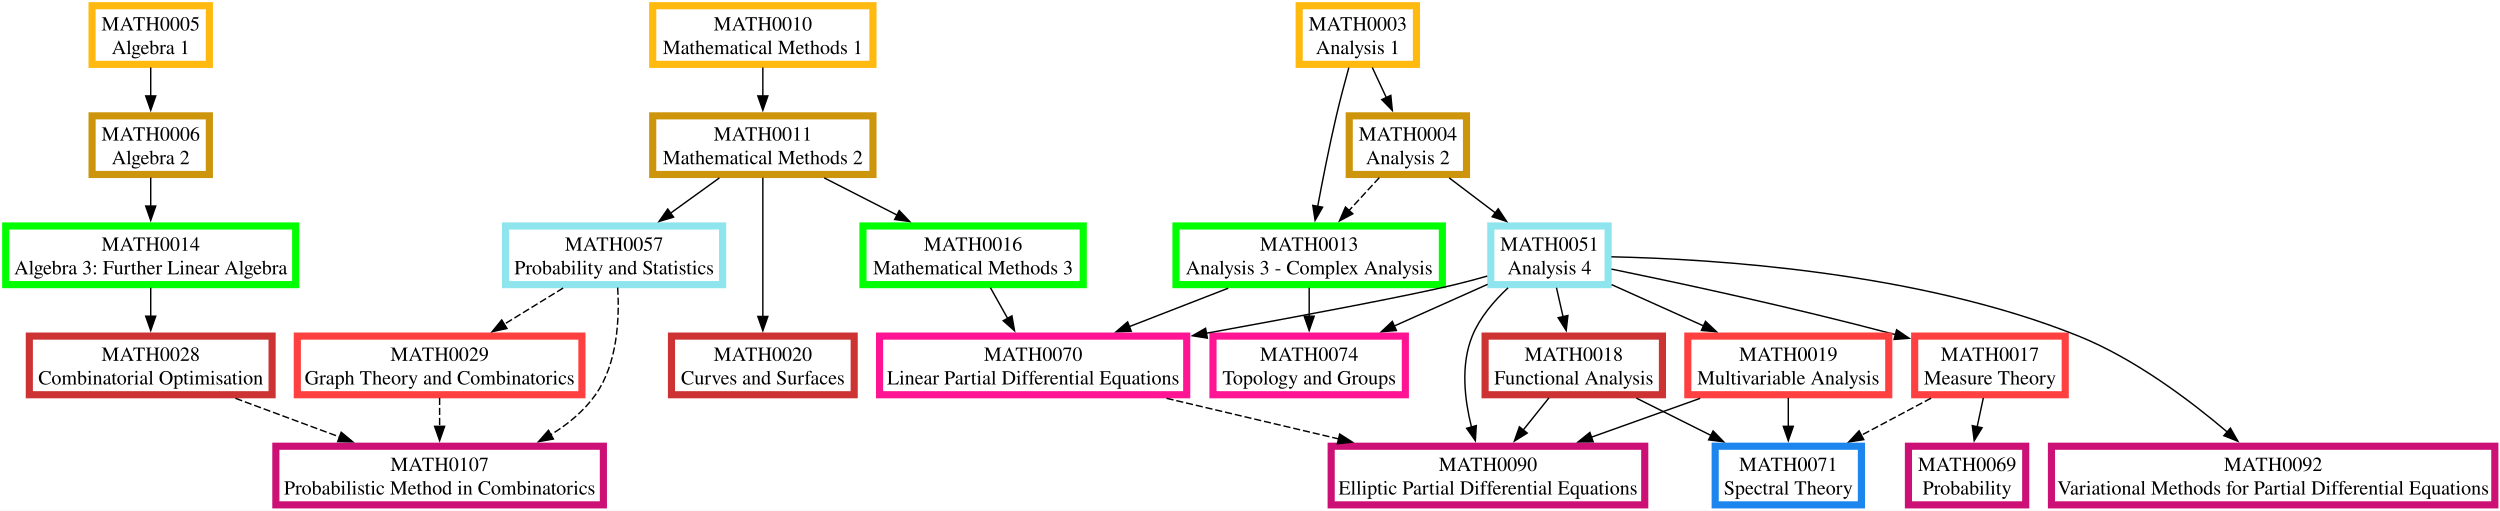
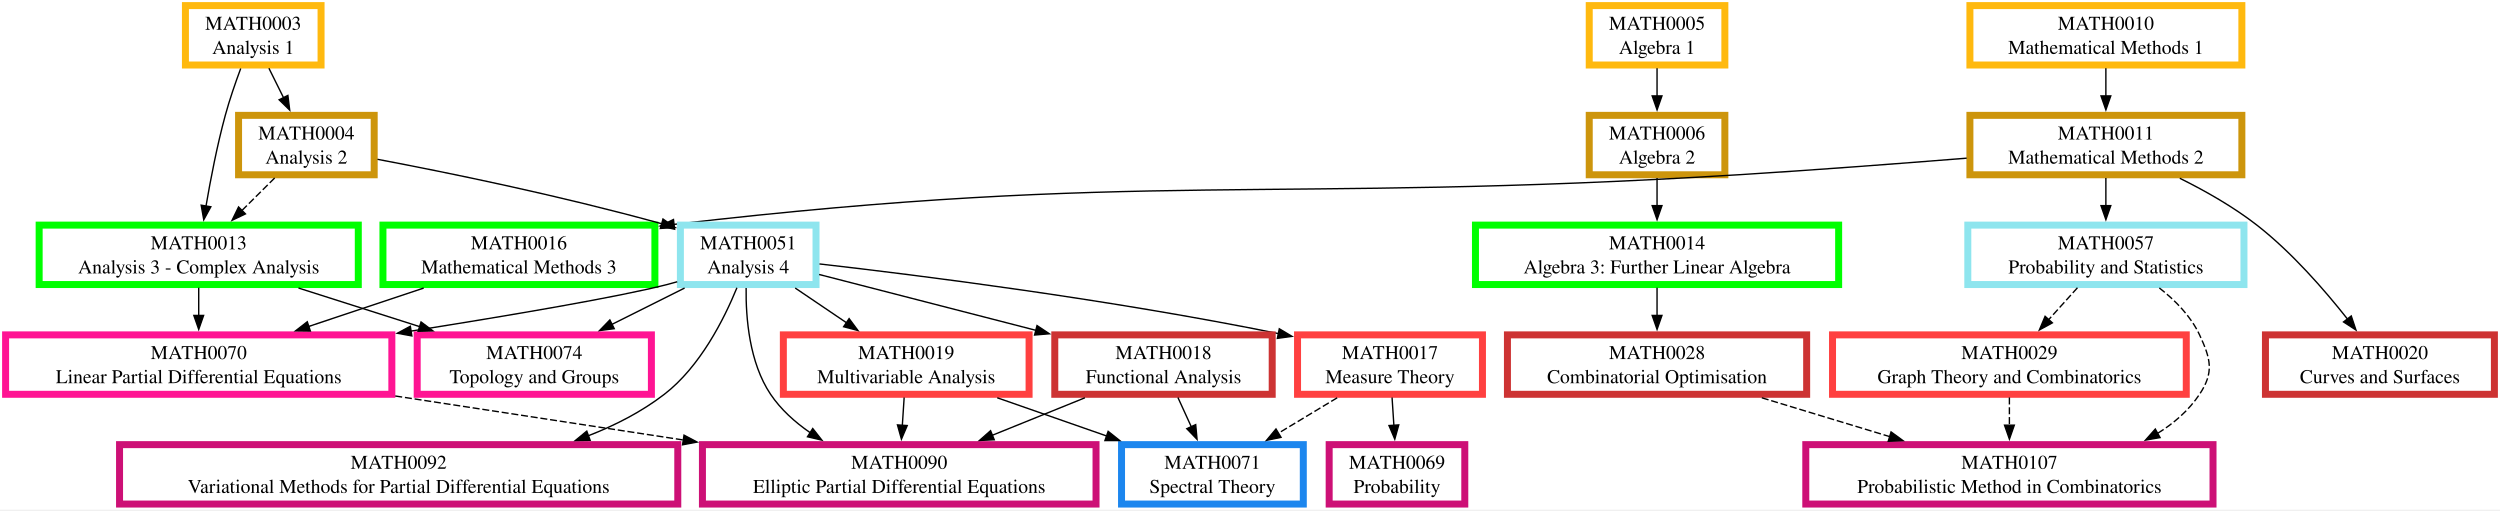
- <svg xmlns="http://www.w3.org/2000/svg" xmlns:xlink="http://www.w3.org/1999/xlink" width="1748pt" height="357pt" viewBox="0.00 0.00 1748.00 357.00">
-   <g id="graph0" class="graph" transform="scale(1 1) rotate(0) translate(4 353)">
-     <polygon fill="white" stroke="none" points="-4,4 -4,-353 1744.38,-353 1744.38,4 -4,4" />
+ <svg xmlns="http://www.w3.org/2000/svg" xmlns:xlink="http://www.w3.org/1999/xlink" width="1788pt" height="365pt" viewBox="0.00 0.00 1788.00 365.00">
+   <g id="graph0" class="graph" transform="scale(1 1) rotate(0) translate(4 360.5)">
+     <polygon fill="white" stroke="none" points="-4,4 -4,-360.5 1784,-360.5 1784,4 -4,4" />
    <g id="node1" class="node">
      <g id="a_node1">
+         <a xlink:href="https://www.ucl.ac.uk/mathematical-physical-sciences/sites/mathematical_physical_sciences/files/2025-09/math0005 syllabus.pdf" xlink:title="Year 1, term 1">
+           <polygon fill="white" stroke="#ffb90f" stroke-width="5" points="1229.62,-356.5 1132.62,-356.5 1132.62,-314 1229.62,-314 1229.62,-356.5" />
+           <text xml:space="preserve" text-anchor="middle" x="1181.12" y="-339.2" font-family="Times,serif" font-size="14.00">MATH0005</text>
+           <text xml:space="preserve" text-anchor="middle" x="1181.12" y="-321.95" font-family="Times,serif" font-size="14.00">Algebra 1</text>
+         </a>
+       </g>
+     </g>
+     <g id="node4" class="node">
+       <g id="a_node4">
+         <a xlink:href="https://www.ucl.ac.uk/mathematical-physical-sciences/sites/mathematical_physical_sciences/files/math0006.pdf" xlink:title="Year 1, term 2">
+           <polygon fill="white" stroke="#cd950c" stroke-width="5" points="1229.62,-278 1132.62,-278 1132.62,-235.5 1229.62,-235.5 1229.62,-278" />
+           <text xml:space="preserve" text-anchor="middle" x="1181.12" y="-260.7" font-family="Times,serif" font-size="14.00">MATH0006</text>
+           <text xml:space="preserve" text-anchor="middle" x="1181.12" y="-243.45" font-family="Times,serif" font-size="14.00">Algebra 2</text>
+         </a>
+       </g>
+     </g>
+     <g id="edge1" class="edge">
+       <g id="a_edge1">
+         <a xlink:title="required prerequisite">
+           <path fill="none" stroke="black" d="M1181.12,-311.71C1181.12,-305.39 1181.12,-298.37 1181.12,-291.54" />
+           <polygon fill="black" stroke="black" points="1184.63,-291.91 1181.13,-281.91 1177.63,-291.91 1184.63,-291.91" />
+         </a>
+       </g>
+     </g>
+     <g id="node2" class="node">
+       <g id="a_node2">
        <a xlink:href="https://www.ucl.ac.uk/mathematical-physical-sciences/sites/mathematical_physical_sciences/files/math0010.pdf" xlink:title="Year 1, term 1">
-           <polygon fill="white" stroke="#ffb90f" stroke-width="5" points="606.38,-349 452.38,-349 452.38,-308 606.38,-308 606.38,-349" />
-           <text xml:space="preserve" text-anchor="middle" x="529.38" y="-331.7" font-family="Times,serif" font-size="14.00">MATH0010</text>
-           <text xml:space="preserve" text-anchor="middle" x="529.38" y="-315.2" font-family="Times,serif" font-size="14.00">Mathematical Methods 1</text>
+           <polygon fill="white" stroke="#ffb90f" stroke-width="5" points="1599.38,-356.5 1404.88,-356.5 1404.88,-314 1599.38,-314 1599.38,-356.5" />
+           <text xml:space="preserve" text-anchor="middle" x="1502.12" y="-339.2" font-family="Times,serif" font-size="14.00">MATH0010</text>
+           <text xml:space="preserve" text-anchor="middle" x="1502.12" y="-321.95" font-family="Times,serif" font-size="14.00">Mathematical Methods 1</text>
        </a>
      </g>
    </g>
    <g id="node5" class="node">
      <g id="a_node5">
-         <a xlink:href="https://www.ucl.ac.uk/mathematical-physical-sciences/sites/mathematical_physical_sciences/files/math0011_3.pdf" xlink:title="Year 1, term 2">
-           <polygon fill="white" stroke="#cd950c" stroke-width="5" points="606.38,-272 452.38,-272 452.38,-231 606.38,-231 606.38,-272" />
-           <text xml:space="preserve" text-anchor="middle" x="529.38" y="-254.7" font-family="Times,serif" font-size="14.00">MATH0011</text>
-           <text xml:space="preserve" text-anchor="middle" x="529.38" y="-238.2" font-family="Times,serif" font-size="14.00">Mathematical Methods 2</text>
+         <a xlink:href="https://www.ucl.ac.uk/mathematical-physical-sciences/sites/mathematical_physical_sciences/files/math0011.pdf" xlink:title="Year 1, term 2">
+           <polygon fill="white" stroke="#cd950c" stroke-width="5" points="1599.38,-278 1404.88,-278 1404.88,-235.5 1599.38,-235.5 1599.38,-278" />
+           <text xml:space="preserve" text-anchor="middle" x="1502.12" y="-260.7" font-family="Times,serif" font-size="14.00">MATH0011</text>
+           <text xml:space="preserve" text-anchor="middle" x="1502.12" y="-243.45" font-family="Times,serif" font-size="14.00">Mathematical Methods 2</text>
        </a>
      </g>
    </g>
    <g id="edge2" class="edge">
      <g id="a_edge2">
        <a xlink:title="required prerequisite">
-           <path fill="none" stroke="black" d="M529.38,-305.81C529.38,-299.56 529.38,-292.61 529.38,-285.83" />
-           <polygon fill="black" stroke="black" points="532.88,-285.92 529.38,-275.92 525.88,-285.92 532.88,-285.92" />
-         </a>
-       </g>
-     </g>
-     <g id="node2" class="node">
-       <g id="a_node2">
+           <path fill="none" stroke="black" d="M1502.12,-311.71C1502.12,-305.39 1502.12,-298.37 1502.12,-291.54" />
+           <polygon fill="black" stroke="black" points="1505.63,-291.91 1502.13,-281.91 1498.63,-291.91 1505.63,-291.91" />
+         </a>
+       </g>
+     </g>
+     <g id="node3" class="node">
+       <g id="a_node3">
        <a xlink:href="https://www.ucl.ac.uk/mathematical-physical-sciences/sites/mathematical_physical_sciences/files/2025-09/math0003.pdf" xlink:title="Year 1, term 1">
-           <polygon fill="white" stroke="#ffb90f" stroke-width="5" points="986.38,-349 904.38,-349 904.38,-308 986.38,-308 986.38,-349" />
-           <text xml:space="preserve" text-anchor="middle" x="945.38" y="-331.7" font-family="Times,serif" font-size="14.00">MATH0003</text>
-           <text xml:space="preserve" text-anchor="middle" x="945.38" y="-315.2" font-family="Times,serif" font-size="14.00">Analysis 1</text>
+           <polygon fill="white" stroke="#ffb90f" stroke-width="5" points="225.62,-356.5 128.62,-356.5 128.62,-314 225.62,-314 225.62,-356.5" />
+           <text xml:space="preserve" text-anchor="middle" x="177.12" y="-339.2" font-family="Times,serif" font-size="14.00">MATH0003</text>
+           <text xml:space="preserve" text-anchor="middle" x="177.12" y="-321.95" font-family="Times,serif" font-size="14.00">Analysis 1</text>
        </a>
      </g>
    </g>
    <g id="node6" class="node">
      <g id="a_node6">
        <a xlink:href="https://www.ucl.ac.uk/mathematical-physical-sciences/sites/mathematical_physical_sciences/files/math0004.pdf" xlink:title="Year 1, term 2">
-           <polygon fill="white" stroke="#cd950c" stroke-width="5" points="1021.38,-272 939.38,-272 939.38,-231 1021.38,-231 1021.38,-272" />
-           <text xml:space="preserve" text-anchor="middle" x="980.38" y="-254.7" font-family="Times,serif" font-size="14.00">MATH0004</text>
-           <text xml:space="preserve" text-anchor="middle" x="980.38" y="-238.2" font-family="Times,serif" font-size="14.00">Analysis 2</text>
+           <polygon fill="white" stroke="#cd950c" stroke-width="5" points="263.62,-278 166.62,-278 166.62,-235.5 263.62,-235.5 263.62,-278" />
+           <text xml:space="preserve" text-anchor="middle" x="215.12" y="-260.7" font-family="Times,serif" font-size="14.00">MATH0004</text>
+           <text xml:space="preserve" text-anchor="middle" x="215.12" y="-243.45" font-family="Times,serif" font-size="14.00">Analysis 2</text>
        </a>
      </g>
    </g>
    <g id="edge3" class="edge">
      <g id="a_edge3">
        <a xlink:title="required prerequisite">
-           <path fill="none" stroke="black" d="M955.5,-305.81C958.56,-299.26 961.98,-291.92 965.29,-284.83" />
-           <polygon fill="black" stroke="black" points="968.46,-286.32 969.51,-275.78 962.11,-283.36 968.46,-286.32" />
+           <path fill="none" stroke="black" d="M188.32,-311.71C191.62,-305.08 195.29,-297.68 198.83,-290.54" />
+           <polygon fill="black" stroke="black" points="201.89,-292.26 203.2,-281.75 195.62,-289.15 201.89,-292.26" />
        </a>
      </g>
    </g>
    <g id="node9" class="node">
      <g id="a_node9">
        <a xlink:href="https://www.ucl.ac.uk/mathematical-physical-sciences/sites/mathematical_physical_sciences/files/2025-09/math0013_0.pdf" xlink:title="Year 2, term 1">
-           <polygon fill="white" stroke="#00ff00" stroke-width="5" points="1004.5,-195 818.25,-195 818.25,-154 1004.5,-154 1004.5,-195" />
-           <text xml:space="preserve" text-anchor="middle" x="911.38" y="-177.7" font-family="Times,serif" font-size="14.00">MATH0013</text>
-           <text xml:space="preserve" text-anchor="middle" x="911.38" y="-161.2" font-family="Times,serif" font-size="14.00">Analysis 3 - Complex Analysis</text>
+           <polygon fill="white" stroke="#00ff00" stroke-width="5" points="252.25,-199.5 24,-199.5 24,-157 252.25,-157 252.25,-199.5" />
+           <text xml:space="preserve" text-anchor="middle" x="138.12" y="-182.2" font-family="Times,serif" font-size="14.00">MATH0013</text>
+           <text xml:space="preserve" text-anchor="middle" x="138.12" y="-164.95" font-family="Times,serif" font-size="14.00">Analysis 3 - Complex Analysis</text>
        </a>
      </g>
    </g>
    <g id="edge6" class="edge">
      <g id="a_edge6">
        <a xlink:title="required prerequisite">
-           <path fill="none" stroke="black" d="M939.11,-305.71C936.27,-295.51 932.98,-283.18 930.38,-272 925.48,-251.03 920.8,-227.3 917.31,-208.62" />
-           <polygon fill="black" stroke="black" points="920.77,-208.13 915.52,-198.93 913.89,-209.4 920.77,-208.13" />
-         </a>
-       </g>
-     </g>
-     <g id="node3" class="node">
-       <g id="a_node3">
-         <a xlink:href="https://www.ucl.ac.uk/mathematical-physical-sciences/sites/mathematical_physical_sciences/files/2025-09/math0005 syllabus.pdf" xlink:title="Year 1, term 1">
-           <polygon fill="white" stroke="#ffb90f" stroke-width="5" points="142.38,-349 60.38,-349 60.38,-308 142.38,-308 142.38,-349" />
-           <text xml:space="preserve" text-anchor="middle" x="101.38" y="-331.7" font-family="Times,serif" font-size="14.00">MATH0005</text>
-           <text xml:space="preserve" text-anchor="middle" x="101.38" y="-315.2" font-family="Times,serif" font-size="14.00">Algebra 1</text>
-         </a>
-       </g>
-     </g>
-     <g id="node4" class="node">
-       <g id="a_node4">
-         <a xlink:href="https://www.ucl.ac.uk/mathematical-physical-sciences/sites/mathematical_physical_sciences/files/math0006.pdf" xlink:title="Year 1, term 2">
-           <polygon fill="white" stroke="#cd950c" stroke-width="5" points="142.38,-272 60.38,-272 60.38,-231 142.38,-231 142.38,-272" />
-           <text xml:space="preserve" text-anchor="middle" x="101.38" y="-254.7" font-family="Times,serif" font-size="14.00">MATH0006</text>
-           <text xml:space="preserve" text-anchor="middle" x="101.38" y="-238.2" font-family="Times,serif" font-size="14.00">Algebra 2</text>
-         </a>
-       </g>
-     </g>
-     <g id="edge1" class="edge">
-       <g id="a_edge1">
-         <a xlink:title="required prerequisite">
-           <path fill="none" stroke="black" d="M101.38,-305.81C101.38,-299.56 101.38,-292.61 101.38,-285.83" />
-           <polygon fill="black" stroke="black" points="104.88,-285.92 101.38,-275.92 97.88,-285.92 104.88,-285.92" />
+           <path fill="none" stroke="black" d="M168.15,-311.51C164.38,-301.37 160.17,-289.2 157.12,-278 151.31,-256.66 146.6,-232.25 143.32,-213.04" />
+           <polygon fill="black" stroke="black" points="146.8,-212.62 141.72,-203.32 139.89,-213.76 146.8,-212.62" />
        </a>
      </g>
    </g>
    <g id="node7" class="node">
      <g id="a_node7">
        <a xlink:href="https://www.ucl.ac.uk/mathematical-physical-sciences/sites/mathematical_physical_sciences/files/2025-09/math0014_0.pdf" xlink:title="Year 2, term 1">
-           <polygon fill="white" stroke="#00ff00" stroke-width="5" points="202.75,-195 0,-195 0,-154 202.75,-154 202.75,-195" />
-           <text xml:space="preserve" text-anchor="middle" x="101.38" y="-177.7" font-family="Times,serif" font-size="14.00">MATH0014</text>
-           <text xml:space="preserve" text-anchor="middle" x="101.38" y="-161.2" font-family="Times,serif" font-size="14.00">Algebra 3: Further Linear Algebra</text>
+           <polygon fill="white" stroke="#00ff00" stroke-width="5" points="1311,-199.5 1051.25,-199.5 1051.25,-157 1311,-157 1311,-199.5" />
+           <text xml:space="preserve" text-anchor="middle" x="1181.12" y="-182.2" font-family="Times,serif" font-size="14.00">MATH0014</text>
+           <text xml:space="preserve" text-anchor="middle" x="1181.12" y="-164.95" font-family="Times,serif" font-size="14.00">Algebra 3: Further Linear Algebra</text>
        </a>
      </g>
    </g>
    <g id="edge4" class="edge">
      <g id="a_edge4">
        <a xlink:title="required prerequisite">
-           <path fill="none" stroke="black" d="M101.38,-228.81C101.38,-222.56 101.38,-215.61 101.38,-208.83" />
-           <polygon fill="black" stroke="black" points="104.88,-208.92 101.38,-198.92 97.88,-208.92 104.88,-208.92" />
+           <path fill="none" stroke="black" d="M1181.12,-233.21C1181.12,-226.89 1181.12,-219.87 1181.12,-213.04" />
+           <polygon fill="black" stroke="black" points="1184.63,-213.41 1181.13,-203.41 1177.63,-213.41 1184.63,-213.41" />
        </a>
      </g>
    </g>
    <g id="node8" class="node">
      <g id="a_node8">
        <a xlink:href="https://www.ucl.ac.uk/mathematical-physical-sciences/sites/mathematical_physical_sciences/files/2025-09/math0016_0.pdf" xlink:title="Year 2, term 1">
-           <polygon fill="white" stroke="#00ff00" stroke-width="5" points="753.38,-195 599.38,-195 599.38,-154 753.38,-154 753.38,-195" />
-           <text xml:space="preserve" text-anchor="middle" x="676.38" y="-177.7" font-family="Times,serif" font-size="14.00">MATH0016</text>
-           <text xml:space="preserve" text-anchor="middle" x="676.38" y="-161.2" font-family="Times,serif" font-size="14.00">Mathematical Methods 3</text>
+           <polygon fill="white" stroke="#00ff00" stroke-width="5" points="464.38,-199.5 269.88,-199.5 269.88,-157 464.38,-157 464.38,-199.5" />
+           <text xml:space="preserve" text-anchor="middle" x="367.12" y="-182.2" font-family="Times,serif" font-size="14.00">MATH0016</text>
+           <text xml:space="preserve" text-anchor="middle" x="367.12" y="-164.95" font-family="Times,serif" font-size="14.00">Mathematical Methods 3</text>
        </a>
      </g>
    </g>
    <g id="edge5" class="edge">
      <g id="a_edge5">
        <a xlink:title="required prerequisite">
-           <path fill="none" stroke="black" d="M572.29,-228.61C588.22,-220.48 606.48,-211.16 623.22,-202.62" />
-           <polygon fill="black" stroke="black" points="624.74,-205.77 632.06,-198.11 621.56,-199.54 624.74,-205.77" />
+           <path fill="none" stroke="black" d="M1402.58,-247.38C1353.41,-243.43 1293.17,-238.85 1239.12,-235.5 902.61,-214.64 813.49,-239.04 477.67,-199.98" />
+           <polygon fill="black" stroke="black" points="478.49,-196.55 468.15,-198.86 477.67,-203.51 478.49,-196.55" />
        </a>
      </g>
    </g>
    <g id="node11" class="node">
      <g id="a_node11">
        <a xlink:href="https://www.ucl.ac.uk/mathematical-physical-sciences/sites/mathematical_physical_sciences/files/math0057.pdf" xlink:title="Year 2 or 3, term 2">
-           <polygon fill="white" stroke="#8ee5ee" stroke-width="5" points="501.25,-195 349.5,-195 349.5,-154 501.25,-154 501.25,-195" />
-           <text xml:space="preserve" text-anchor="middle" x="425.38" y="-177.7" font-family="Times,serif" font-size="14.00">MATH0057</text>
-           <text xml:space="preserve" text-anchor="middle" x="425.38" y="-161.2" font-family="Times,serif" font-size="14.00">Probability and Statistics</text>
+           <polygon fill="white" stroke="#8ee5ee" stroke-width="5" points="1600.88,-199.5 1403.38,-199.5 1403.38,-157 1600.88,-157 1600.88,-199.5" />
+           <text xml:space="preserve" text-anchor="middle" x="1502.12" y="-182.2" font-family="Times,serif" font-size="14.00">MATH0057</text>
+           <text xml:space="preserve" text-anchor="middle" x="1502.12" y="-164.95" font-family="Times,serif" font-size="14.00">Probability and Statistics</text>
        </a>
      </g>
    </g>
    <g id="edge9" class="edge">
      <g id="a_edge9">
        <a xlink:title="required prerequisite">
-           <path fill="none" stroke="black" d="M499.01,-228.61C488.33,-220.9 476.17,-212.13 464.85,-203.97" />
-           <polygon fill="black" stroke="black" points="466.98,-201.19 456.82,-198.18 462.88,-206.87 466.98,-201.19" />
-         </a>
-       </g>
-     </g>
-     <g id="node17" class="node">
-       <g id="a_node17">
+           <path fill="none" stroke="black" d="M1502.12,-233.21C1502.12,-226.89 1502.12,-219.87 1502.12,-213.04" />
+           <polygon fill="black" stroke="black" points="1505.63,-213.41 1502.13,-203.41 1498.63,-213.41 1505.63,-213.41" />
+         </a>
+       </g>
+     </g>
+     <g id="node15" class="node">
+       <g id="a_node15">
        <a xlink:href="https://www.ucl.ac.uk/mathematical-physical-sciences/sites/mathematical_physical_sciences/files/math0020.pdf" xlink:title="Year 3, term 2">
-           <polygon fill="white" stroke="#cd3333" stroke-width="5" points="593.25,-118 465.5,-118 465.5,-77 593.25,-77 593.25,-118" />
-           <text xml:space="preserve" text-anchor="middle" x="529.38" y="-100.7" font-family="Times,serif" font-size="14.00">MATH0020</text>
-           <text xml:space="preserve" text-anchor="middle" x="529.38" y="-84.2" font-family="Times,serif" font-size="14.00">Curves and Surfaces</text>
-         </a>
-       </g>
-     </g>
-     <g id="edge15" class="edge">
-       <g id="a_edge15">
-         <a xlink:title="required prerequisite">
-           <path fill="none" stroke="black" d="M529.38,-228.72C529.38,-203.33 529.38,-161.07 529.38,-131.61" />
-           <polygon fill="black" stroke="black" points="532.88,-131.75 529.38,-121.75 525.88,-131.75 532.88,-131.75" />
+           <polygon fill="white" stroke="#cd3333" stroke-width="5" points="1780,-121 1616.25,-121 1616.25,-78.5 1780,-78.5 1780,-121" />
+           <text xml:space="preserve" text-anchor="middle" x="1698.12" y="-103.7" font-family="Times,serif" font-size="14.00">MATH0020</text>
+           <text xml:space="preserve" text-anchor="middle" x="1698.12" y="-86.45" font-family="Times,serif" font-size="14.00">Curves and Surfaces</text>
+         </a>
+       </g>
+     </g>
+     <g id="edge13" class="edge">
+       <g id="a_edge13">
+         <a xlink:title="required prerequisite">
+           <path fill="none" stroke="black" d="M1554.98,-233.01C1573.32,-223.91 1593.44,-212.49 1610.12,-199.5 1634.95,-180.17 1658.41,-153.24 1674.86,-132.39" />
+           <polygon fill="black" stroke="black" points="1677.62,-134.53 1680.97,-124.48 1672.08,-130.25 1677.62,-134.53" />
        </a>
      </g>
    </g>
    <g id="edge7" class="edge">
      <g id="a_edge7">
        <a xlink:title="recommended prerequisite">
-           <path fill="none" stroke="black" stroke-dasharray="5,2" d="M960.42,-228.81C953.75,-221.56 946.2,-213.36 939.06,-205.59" />
-           <polygon fill="black" stroke="black" points="941.9,-203.51 932.55,-198.52 936.75,-208.25 941.9,-203.51" />
+           <path fill="none" stroke="black" stroke-dasharray="5,2" d="M192.44,-233.21C184.99,-225.81 176.58,-217.45 168.64,-209.57" />
+           <polygon fill="black" stroke="black" points="171.55,-207.52 161.99,-202.96 166.62,-212.49 171.55,-207.52" />
        </a>
      </g>
    </g>
    <g id="node10" class="node">
      <g id="a_node10">
        <a xlink:href="https://www.ucl.ac.uk/mathematical-physical-sciences/sites/mathematical_physical_sciences/files/math0051.pdf" xlink:title="Year 2 or 3, term 2">
-           <polygon fill="white" stroke="#8ee5ee" stroke-width="5" points="1120.38,-195 1038.38,-195 1038.38,-154 1120.38,-154 1120.38,-195" />
-           <text xml:space="preserve" text-anchor="middle" x="1079.38" y="-177.7" font-family="Times,serif" font-size="14.00">MATH0051</text>
-           <text xml:space="preserve" text-anchor="middle" x="1079.38" y="-161.2" font-family="Times,serif" font-size="14.00">Analysis 4</text>
+           <polygon fill="white" stroke="#8ee5ee" stroke-width="5" points="579.62,-199.5 482.62,-199.5 482.62,-157 579.62,-157 579.62,-199.5" />
+           <text xml:space="preserve" text-anchor="middle" x="531.12" y="-182.2" font-family="Times,serif" font-size="14.00">MATH0051</text>
+           <text xml:space="preserve" text-anchor="middle" x="531.12" y="-164.95" font-family="Times,serif" font-size="14.00">Analysis 4</text>
        </a>
      </g>
    </g>
    <g id="edge8" class="edge">
      <g id="a_edge8">
        <a xlink:title="required prerequisite">
-           <path fill="none" stroke="black" d="M1009.28,-228.61C1019.34,-220.98 1030.79,-212.31 1041.47,-204.22" />
-           <polygon fill="black" stroke="black" points="1043.55,-207.03 1049.4,-198.21 1039.32,-201.46 1043.55,-207.03" />
-         </a>
-       </g>
-     </g>
-     <g id="node16" class="node">
-       <g id="a_node16">
+           <path fill="none" stroke="black" d="M266,-246.55C315.91,-237.1 394.31,-221.15 469.28,-200.47" />
+           <polygon fill="black" stroke="black" points="470.17,-203.85 478.85,-197.79 468.28,-197.11 470.17,-203.85" />
+         </a>
+       </g>
+     </g>
+     <g id="node17" class="node">
+       <g id="a_node17">
        <a xlink:href="https://www.ucl.ac.uk/mathematical-physical-sciences/sites/mathematical_physical_sciences/files/math0028.pdf" xlink:title="Year 3, term 2">
-           <polygon fill="white" stroke="#cd3333" stroke-width="5" points="186.25,-118 16.5,-118 16.5,-77 186.25,-77 186.25,-118" />
-           <text xml:space="preserve" text-anchor="middle" x="101.38" y="-100.7" font-family="Times,serif" font-size="14.00">MATH0028</text>
-           <text xml:space="preserve" text-anchor="middle" x="101.38" y="-84.2" font-family="Times,serif" font-size="14.00">Combinatorial Optimisation</text>
-         </a>
-       </g>
-     </g>
-     <g id="edge14" class="edge">
-       <g id="a_edge14">
-         <a xlink:title="required prerequisite">
-           <path fill="none" stroke="black" d="M101.38,-151.81C101.38,-145.56 101.38,-138.61 101.38,-131.83" />
-           <polygon fill="black" stroke="black" points="104.88,-131.92 101.38,-121.92 97.88,-131.92 104.88,-131.92" />
+           <polygon fill="white" stroke="#cd3333" stroke-width="5" points="1288.12,-121 1074.12,-121 1074.12,-78.5 1288.12,-78.5 1288.12,-121" />
+           <text xml:space="preserve" text-anchor="middle" x="1181.12" y="-103.7" font-family="Times,serif" font-size="14.00">MATH0028</text>
+           <text xml:space="preserve" text-anchor="middle" x="1181.12" y="-86.45" font-family="Times,serif" font-size="14.00">Combinatorial Optimisation</text>
+         </a>
+       </g>
+     </g>
+     <g id="edge15" class="edge">
+       <g id="a_edge15">
+         <a xlink:title="required prerequisite">
+           <path fill="none" stroke="black" d="M1181.12,-154.71C1181.12,-148.39 1181.12,-141.37 1181.12,-134.54" />
+           <polygon fill="black" stroke="black" points="1184.63,-134.91 1181.13,-124.91 1177.63,-134.91 1184.63,-134.91" />
        </a>
      </g>
    </g>
    <g id="node18" class="node">
      <g id="a_node18">
        <a xlink:href="https://www.ucl.ac.uk/mathematical-physical-sciences/sites/mathematical_physical_sciences/files/math0070.pdf" xlink:title="Year 3 or 4, term 1">
-           <polygon fill="white" stroke="#ff1493" stroke-width="5" points="825.75,-118 611,-118 611,-77 825.75,-77 825.75,-118" />
-           <text xml:space="preserve" text-anchor="middle" x="718.38" y="-100.7" font-family="Times,serif" font-size="14.00">MATH0070</text>
-           <text xml:space="preserve" text-anchor="middle" x="718.38" y="-84.2" font-family="Times,serif" font-size="14.00">Linear Partial Differential Equations</text>
+           <polygon fill="white" stroke="#ff1493" stroke-width="5" points="276.25,-121 0,-121 0,-78.5 276.25,-78.5 276.25,-121" />
+           <text xml:space="preserve" text-anchor="middle" x="138.12" y="-103.7" font-family="Times,serif" font-size="14.00">MATH0070</text>
+           <text xml:space="preserve" text-anchor="middle" x="138.12" y="-86.45" font-family="Times,serif" font-size="14.00">Linear Partial Differential Equations</text>
        </a>
      </g>
    </g>
    <g id="edge17" class="edge">
      <g id="a_edge17">
        <a xlink:title="required prerequisite">
-           <path fill="none" stroke="black" d="M688.52,-151.81C692.28,-145.1 696.49,-137.57 700.55,-130.33" />
-           <polygon fill="black" stroke="black" points="703.54,-132.16 705.37,-121.72 697.43,-128.74 703.54,-132.16" />
+           <path fill="none" stroke="black" d="M299.04,-154.5C273.2,-145.87 243.56,-135.97 216.82,-127.04" />
+           <polygon fill="black" stroke="black" points="217.98,-123.74 207.39,-123.89 215.76,-130.38 217.98,-123.74" />
        </a>
      </g>
    </g>
    <g id="edge16" class="edge">
      <g id="a_edge16">
        <a xlink:title="required prerequisite">
-           <path fill="none" stroke="black" d="M854.77,-151.5C833.07,-143.07 808.1,-133.37 785.51,-124.59" />
-           <polygon fill="black" stroke="black" points="786.98,-121.4 776.39,-121.04 784.44,-127.93 786.98,-121.4" />
+           <path fill="none" stroke="black" d="M138.12,-154.71C138.12,-148.39 138.12,-141.37 138.12,-134.54" />
+           <polygon fill="black" stroke="black" points="141.63,-134.91 138.13,-124.91 134.63,-134.91 141.63,-134.91" />
        </a>
      </g>
    </g>
    <g id="node19" class="node">
      <g id="a_node19">
        <a xlink:href="https://www.ucl.ac.uk/mathematical-physical-sciences/sites/mathematical_physical_sciences/files/math0074.pdf" xlink:title="Year 3 or 4, term 1">
-           <polygon fill="white" stroke="#ff1493" stroke-width="5" points="978.62,-118 844.12,-118 844.12,-77 978.62,-77 978.62,-118" />
-           <text xml:space="preserve" text-anchor="middle" x="911.38" y="-100.7" font-family="Times,serif" font-size="14.00">MATH0074</text>
-           <text xml:space="preserve" text-anchor="middle" x="911.38" y="-84.2" font-family="Times,serif" font-size="14.00">Topology and Groups</text>
+           <polygon fill="white" stroke="#ff1493" stroke-width="5" points="461.88,-121 294.38,-121 294.38,-78.5 461.88,-78.5 461.88,-121" />
+           <text xml:space="preserve" text-anchor="middle" x="378.12" y="-103.7" font-family="Times,serif" font-size="14.00">MATH0074</text>
+           <text xml:space="preserve" text-anchor="middle" x="378.12" y="-86.45" font-family="Times,serif" font-size="14.00">Topology and Groups</text>
        </a>
      </g>
    </g>
    <g id="edge19" class="edge">
      <g id="a_edge19">
        <a xlink:title="required prerequisite">
-           <path fill="none" stroke="black" d="M911.38,-151.81C911.38,-145.56 911.38,-138.61 911.38,-131.83" />
-           <polygon fill="black" stroke="black" points="914.88,-131.92 911.38,-121.92 907.88,-131.92 914.88,-131.92" />
+           <path fill="none" stroke="black" d="M209.48,-154.5C236.81,-145.8 268.18,-135.8 296.4,-126.8" />
+           <polygon fill="black" stroke="black" points="297.14,-130.24 305.6,-123.87 295.01,-123.57 297.14,-130.24" />
        </a>
      </g>
    </g>
    <g id="node12" class="node">
      <g id="a_node12">
-         <a xlink:href="https://www.ucl.ac.uk/mathematical-physical-sciences/sites/mathematical_physical_sciences/files/math0017.pdf" xlink:title="Year 3, term 1">
-           <polygon fill="white" stroke="#ff4040" stroke-width="5" points="1440,-118 1334.75,-118 1334.75,-77 1440,-77 1440,-118" />
-           <text xml:space="preserve" text-anchor="middle" x="1387.38" y="-100.7" font-family="Times,serif" font-size="14.00">MATH0017</text>
-           <text xml:space="preserve" text-anchor="middle" x="1387.38" y="-84.2" font-family="Times,serif" font-size="14.00">Measure Theory</text>
+         <a xlink:href="https://www.ucl.ac.uk/mathematical-physical-sciences/sites/mathematical_physical_sciences/files/math0019.pdf" xlink:title="Year 3, term 1">
+           <polygon fill="white" stroke="#ff4040" stroke-width="5" points="732,-121 556.25,-121 556.25,-78.5 732,-78.5 732,-121" />
+           <text xml:space="preserve" text-anchor="middle" x="644.12" y="-103.7" font-family="Times,serif" font-size="14.00">MATH0019</text>
+           <text xml:space="preserve" text-anchor="middle" x="644.12" y="-86.45" font-family="Times,serif" font-size="14.00">Multivariable Analysis</text>
        </a>
      </g>
    </g>
    <g id="edge10" class="edge">
      <g id="a_edge10">
        <a xlink:title="required prerequisite">
-           <path fill="none" stroke="black" d="M1122.75,-164.85C1169.79,-155.22 1247.29,-138.62 1321.43,-118.99" />
-           <polygon fill="black" stroke="black" points="1322.12,-122.43 1330.88,-116.46 1320.32,-115.66 1322.12,-122.43" />
+           <path fill="none" stroke="black" d="M564.72,-154.5C576.22,-146.72 589.24,-137.9 601.37,-129.7" />
+           <polygon fill="black" stroke="black" points="603.28,-132.63 609.6,-124.12 599.36,-126.83 603.28,-132.63" />
        </a>
      </g>
    </g>
    <g id="node13" class="node">
      <g id="a_node13">
-         <a xlink:href="https://www.ucl.ac.uk/mathematical-physical-sciences/sites/mathematical_physical_sciences/files/math0019.pdf" xlink:title="Year 3, term 1">
-           <polygon fill="white" stroke="#ff4040" stroke-width="5" points="1316.62,-118 1176.12,-118 1176.12,-77 1316.62,-77 1316.62,-118" />
-           <text xml:space="preserve" text-anchor="middle" x="1246.38" y="-100.7" font-family="Times,serif" font-size="14.00">MATH0019</text>
-           <text xml:space="preserve" text-anchor="middle" x="1246.38" y="-84.2" font-family="Times,serif" font-size="14.00">Multivariable Analysis</text>
+         <a xlink:href="https://www.ucl.ac.uk/mathematical-physical-sciences/sites/mathematical_physical_sciences/files/math0017.pdf" xlink:title="Year 3, term 1">
+           <polygon fill="white" stroke="#ff4040" stroke-width="5" points="1056.25,-121 924,-121 924,-78.5 1056.25,-78.5 1056.25,-121" />
+           <text xml:space="preserve" text-anchor="middle" x="990.12" y="-103.7" font-family="Times,serif" font-size="14.00">MATH0017</text>
+           <text xml:space="preserve" text-anchor="middle" x="990.12" y="-86.45" font-family="Times,serif" font-size="14.00">Measure Theory</text>
        </a>
      </g>
    </g>
    <g id="edge11" class="edge">
      <g id="a_edge11">
        <a xlink:title="required prerequisite">
-           <path fill="none" stroke="black" d="M1122.82,-153.99C1142.5,-145.15 1166.08,-134.56 1187.33,-125.02" />
-           <polygon fill="black" stroke="black" points="1188.48,-128.34 1196.17,-121.05 1185.62,-121.95 1188.48,-128.34" />
-         </a>
-       </g>
-     </g>
-     <g id="node15" class="node">
-       <g id="a_node15">
+           <path fill="none" stroke="black" d="M582.09,-171.73C653.79,-163.54 788.67,-146.57 910.54,-121.87" />
+           <polygon fill="black" stroke="black" points="910.96,-125.36 920.06,-119.92 909.56,-118.5 910.96,-125.36" />
+         </a>
+       </g>
+     </g>
+     <g id="node16" class="node">
+       <g id="a_node16">
        <a xlink:href="https://www.ucl.ac.uk/mathematical-physical-sciences/sites/mathematical_physical_sciences/files/math0018.pdf" xlink:title="Year 3, term 2">
-           <polygon fill="white" stroke="#cd3333" stroke-width="5" points="1158.38,-118 1034.38,-118 1034.38,-77 1158.38,-77 1158.38,-118" />
-           <text xml:space="preserve" text-anchor="middle" x="1096.38" y="-100.7" font-family="Times,serif" font-size="14.00">MATH0018</text>
-           <text xml:space="preserve" text-anchor="middle" x="1096.38" y="-84.2" font-family="Times,serif" font-size="14.00">Functional Analysis</text>
-         </a>
-       </g>
-     </g>
-     <g id="edge13" class="edge">
-       <g id="a_edge13">
-         <a xlink:title="required prerequisite">
-           <path fill="none" stroke="black" d="M1084.29,-151.81C1085.72,-145.49 1087.32,-138.44 1088.88,-131.58" />
-           <polygon fill="black" stroke="black" points="1092.28,-132.41 1091.08,-121.88 1085.45,-130.86 1092.28,-132.41" />
+           <polygon fill="white" stroke="#cd3333" stroke-width="5" points="905.88,-121 750.38,-121 750.38,-78.5 905.88,-78.5 905.88,-121" />
+           <text xml:space="preserve" text-anchor="middle" x="828.12" y="-103.7" font-family="Times,serif" font-size="14.00">MATH0018</text>
+           <text xml:space="preserve" text-anchor="middle" x="828.12" y="-86.45" font-family="Times,serif" font-size="14.00">Functional Analysis</text>
+         </a>
+       </g>
+     </g>
+     <g id="edge14" class="edge">
+       <g id="a_edge14">
+         <a xlink:title="required prerequisite">
+           <path fill="none" stroke="black" d="M581.84,-164.19C624.29,-153.25 685.92,-137.38 736.91,-124.24" />
+           <polygon fill="black" stroke="black" points="737.68,-127.66 746.49,-121.78 735.93,-120.88 737.68,-127.66" />
        </a>
      </g>
    </g>
    <g id="edge18" class="edge">
      <g id="a_edge18">
        <a xlink:title="required prerequisite">
-           <path fill="none" stroke="black" d="M1035.88,-159.97C1028.41,-157.84 1020.69,-155.76 1013.38,-154 980.56,-146.09 905.42,-131.97 839.19,-119.96" />
-           <polygon fill="black" stroke="black" points="840.18,-116.58 829.71,-118.24 838.93,-123.47 840.18,-116.58" />
+           <path fill="none" stroke="black" d="M480.35,-158.98C477.92,-158.27 475.5,-157.61 473.12,-157 438.42,-148.1 361.18,-134.97 289.61,-123.64" />
+           <polygon fill="black" stroke="black" points="290.56,-120.25 280.14,-122.15 289.47,-127.16 290.56,-120.25" />
        </a>
      </g>
    </g>
    <g id="edge20" class="edge">
      <g id="a_edge20">
        <a xlink:title="required prerequisite">
-           <path fill="none" stroke="black" d="M1036.11,-154.19C1016.23,-145.31 992.32,-134.64 970.78,-125.02" />
-           <polygon fill="black" stroke="black" points="972.37,-121.9 961.81,-121.02 969.52,-128.29 972.37,-121.9" />
+           <path fill="none" stroke="black" d="M485.63,-154.5C469.21,-146.29 450.5,-136.94 433.34,-128.36" />
+           <polygon fill="black" stroke="black" points="435.3,-125.43 424.79,-124.08 432.17,-131.69 435.3,-125.43" />
        </a>
      </g>
    </g>
    <g id="node20" class="node">
      <g id="a_node20">
-         <a xlink:href="https://www.ucl.ac.uk/mathematical-physical-sciences/sites/mathematical_physical_sciences/files/math0090.pdf" xlink:title="Year 3 or 4, term 2">
-           <polygon fill="white" stroke="#cd1076" stroke-width="5" points="1146,-41 926.75,-41 926.75,0 1146,0 1146,-41" />
-           <text xml:space="preserve" text-anchor="middle" x="1036.38" y="-23.7" font-family="Times,serif" font-size="14.00">MATH0090</text>
-           <text xml:space="preserve" text-anchor="middle" x="1036.38" y="-7.2" font-family="Times,serif" font-size="14.00">Elliptic Partial Differential Equations</text>
-         </a>
-       </g>
-     </g>
-     <g id="edge22" class="edge">
-       <g id="a_edge22">
-         <a xlink:title="required prerequisite">
-           <path fill="none" stroke="black" d="M1050.44,-151.74C1040.54,-142.54 1030.64,-130.95 1025.38,-118 1017.19,-97.85 1020.04,-73.51 1024.89,-54.32" />
-           <polygon fill="black" stroke="black" points="1028.21,-55.43 1027.58,-44.86 1021.48,-53.52 1028.21,-55.43" />
+         <a xlink:href="https://www.ucl.ac.uk/mathematical-physical-sciences/sites/mathematical_physical_sciences/files/math0092.pdf" xlink:title="Year 3 or 4, term 2">
+           <polygon fill="white" stroke="#cd1076" stroke-width="5" points="480.75,-42.5 81.5,-42.5 81.5,0 480.75,0 480.75,-42.5" />
+           <text xml:space="preserve" text-anchor="middle" x="281.12" y="-25.2" font-family="Times,serif" font-size="14.00">MATH0092</text>
+           <text xml:space="preserve" text-anchor="middle" x="281.12" y="-7.95" font-family="Times,serif" font-size="14.00">Variational Methods for Partial Differential Equations</text>
+         </a>
+       </g>
+     </g>
+     <g id="edge21" class="edge">
+       <g id="a_edge21">
+         <a xlink:title="required prerequisite">
+           <path fill="none" stroke="black" d="M523.04,-154.69C513.85,-132.19 496.71,-98.21 471.12,-78.5 454.95,-66.04 436.07,-56.34 416.6,-48.78" />
+           <polygon fill="black" stroke="black" points="418.08,-45.6 407.48,-45.43 415.66,-52.17 418.08,-45.6" />
        </a>
      </g>
    </g>
    <g id="node23" class="node">
      <g id="a_node23">
-         <a xlink:href="https://www.ucl.ac.uk/mathematical-physical-sciences/sites/mathematical_physical_sciences/files/math0092.pdf" xlink:title="Year 3 or 4, term 2">
-           <polygon fill="white" stroke="#cd1076" stroke-width="5" points="1740.38,-41 1430.38,-41 1430.38,0 1740.38,0 1740.38,-41" />
-           <text xml:space="preserve" text-anchor="middle" x="1585.38" y="-23.7" font-family="Times,serif" font-size="14.00">MATH0092</text>
-           <text xml:space="preserve" text-anchor="middle" x="1585.38" y="-7.2" font-family="Times,serif" font-size="14.00">Variational Methods for Partial Differential Equations</text>
-         </a>
-       </g>
-     </g>
-     <g id="edge29" class="edge">
-       <g id="a_edge29">
-         <a xlink:title="required prerequisite">
-           <path fill="none" stroke="black" d="M1122.67,-173.44C1193.55,-171.94 1337.61,-163.03 1449.38,-118 1488.53,-102.22 1527.2,-73.11 1553.24,-50.98" />
-           <polygon fill="black" stroke="black" points="1555.49,-53.66 1560.76,-44.46 1550.91,-48.37 1555.49,-53.66" />
+         <a xlink:href="https://www.ucl.ac.uk/mathematical-physical-sciences/sites/mathematical_physical_sciences/files/math0090.pdf" xlink:title="Year 3 or 4, term 2">
+           <polygon fill="white" stroke="#cd1076" stroke-width="5" points="779.88,-42.5 498.38,-42.5 498.38,0 779.88,0 779.88,-42.5" />
+           <text xml:space="preserve" text-anchor="middle" x="639.12" y="-25.2" font-family="Times,serif" font-size="14.00">MATH0090</text>
+           <text xml:space="preserve" text-anchor="middle" x="639.12" y="-7.95" font-family="Times,serif" font-size="14.00">Elliptic Partial Differential Equations</text>
+         </a>
+       </g>
+     </g>
+     <g id="edge27" class="edge">
+       <g id="a_edge27">
+         <a xlink:title="required prerequisite">
+           <path fill="none" stroke="black" d="M529.63,-154.52C529.35,-133.15 531.92,-101.14 547.12,-78.5 554.39,-67.68 564.51,-58.59 575.39,-51.08" />
+           <polygon fill="black" stroke="black" points="577.27,-54.03 583.81,-45.7 573.5,-48.13 577.27,-54.03" />
        </a>
      </g>
    </g>
    <g id="node14" class="node">
      <g id="a_node14">
        <a xlink:href="https://www.ucl.ac.uk/mathematical-physical-sciences/sites/mathematical_physical_sciences/files/math0029.pdf" xlink:title="Year 3, term 1">
-           <polygon fill="white" stroke="#ff4040" stroke-width="5" points="402.88,-118 203.88,-118 203.88,-77 402.88,-77 402.88,-118" />
-           <text xml:space="preserve" text-anchor="middle" x="303.38" y="-100.7" font-family="Times,serif" font-size="14.00">MATH0029</text>
-           <text xml:space="preserve" text-anchor="middle" x="303.38" y="-84.2" font-family="Times,serif" font-size="14.00">Graph Theory and Combinatorics</text>
+           <polygon fill="white" stroke="#ff4040" stroke-width="5" points="1559.62,-121 1306.62,-121 1306.62,-78.5 1559.62,-78.5 1559.62,-121" />
+           <text xml:space="preserve" text-anchor="middle" x="1433.12" y="-103.7" font-family="Times,serif" font-size="14.00">MATH0029</text>
+           <text xml:space="preserve" text-anchor="middle" x="1433.12" y="-86.45" font-family="Times,serif" font-size="14.00">Graph Theory and Combinatorics</text>
        </a>
      </g>
    </g>
    <g id="edge12" class="edge">
      <g id="a_edge12">
        <a xlink:title="recommended prerequisite">
-           <path fill="none" stroke="black" stroke-dasharray="5,2" d="M389.76,-151.61C376.86,-143.67 362.11,-134.61 348.49,-126.24" />
-           <polygon fill="black" stroke="black" points="350.47,-123.34 340.11,-121.08 346.8,-129.3 350.47,-123.34" />
+           <path fill="none" stroke="black" stroke-dasharray="5,2" d="M1481.8,-154.71C1475.26,-147.46 1467.9,-139.3 1460.91,-131.56" />
+           <polygon fill="black" stroke="black" points="1463.86,-129.6 1454.56,-124.52 1458.66,-134.29 1463.86,-129.6" />
        </a>
      </g>
    </g>
    <g id="node21" class="node">
      <g id="a_node21">
        <a xlink:href="https://www.ucl.ac.uk/mathematical-physical-sciences/sites/mathematical_physical_sciences/files/math0107_1.pdf" xlink:title="Year 3 or 4, term 2">
-           <polygon fill="white" stroke="#cd1076" stroke-width="5" points="417.88,-41 188.88,-41 188.88,0 417.88,0 417.88,-41" />
-           <text xml:space="preserve" text-anchor="middle" x="303.38" y="-23.7" font-family="Times,serif" font-size="14.00">MATH0107</text>
-           <text xml:space="preserve" text-anchor="middle" x="303.38" y="-7.2" font-family="Times,serif" font-size="14.00">Probabilistic Method in Combinatorics</text>
-         </a>
-       </g>
-     </g>
-     <g id="edge27" class="edge">
-       <g id="a_edge27">
-         <a xlink:title="recommended prerequisite">
-           <path fill="none" stroke="black" stroke-dasharray="5,2" d="M427.89,-151.88C429.17,-130.84 427.92,-98.92 412.38,-77 404.28,-65.59 393.13,-56.37 381.04,-48.98" />
-           <polygon fill="black" stroke="black" points="382.93,-46.03 372.5,-44.18 379.5,-52.13 382.93,-46.03" />
+           <polygon fill="white" stroke="#cd1076" stroke-width="5" points="1578.75,-42.5 1287.5,-42.5 1287.5,0 1578.75,0 1578.75,-42.5" />
+           <text xml:space="preserve" text-anchor="middle" x="1433.12" y="-25.2" font-family="Times,serif" font-size="14.00">MATH0107</text>
+           <text xml:space="preserve" text-anchor="middle" x="1433.12" y="-7.95" font-family="Times,serif" font-size="14.00">Probabilistic Method in Combinatorics</text>
+         </a>
+       </g>
+     </g>
+     <g id="edge24" class="edge">
+       <g id="a_edge24">
+         <a xlink:title="recommended prerequisite">
+           <path fill="none" stroke="black" stroke-dasharray="5,2" d="M1540.35,-154.56C1551.77,-145.66 1562.9,-134.35 1569.12,-121 1577.11,-103.88 1579.62,-94.2 1569.12,-78.5 1561.39,-66.94 1550.8,-57.75 1538.91,-50.44" />
+           <polygon fill="black" stroke="black" points="1540.89,-47.54 1530.45,-45.72 1537.47,-53.65 1540.89,-47.54" />
+         </a>
+       </g>
+     </g>
+     <g id="edge29" class="edge">
+       <g id="a_edge29">
+         <a xlink:title="required prerequisite">
+           <path fill="none" stroke="black" d="M642.65,-76.21C642.24,-69.89 641.78,-62.87 641.33,-56.04" />
+           <polygon fill="black" stroke="black" points="644.85,-56.15 640.7,-46.4 637.86,-56.61 644.85,-56.15" />
+         </a>
+       </g>
+     </g>
+     <g id="node24" class="node">
+       <g id="a_node24">
+         <a xlink:href="https://www.ucl.ac.uk/mathematical-physical-sciences/sites/mathematical_physical_sciences/files/math0071.pdf" xlink:title="Year 4, term 1">
+           <polygon fill="white" stroke="#1c86ee" stroke-width="5" points="928.12,-42.5 798.12,-42.5 798.12,0 928.12,0 928.12,-42.5" />
+           <text xml:space="preserve" text-anchor="middle" x="863.12" y="-25.2" font-family="Times,serif" font-size="14.00">MATH0071</text>
+           <text xml:space="preserve" text-anchor="middle" x="863.12" y="-7.95" font-family="Times,serif" font-size="14.00">Spectral Theory</text>
+         </a>
+       </g>
+     </g>
+     <g id="edge31" class="edge">
+       <g id="a_edge31">
+         <a xlink:title="required prerequisite">
+           <path fill="none" stroke="black" d="M709.24,-76C733.84,-67.41 762.04,-57.56 787.53,-48.66" />
+           <polygon fill="black" stroke="black" points="788.55,-52.01 796.83,-45.41 786.24,-45.4 788.55,-52.01" />
        </a>
      </g>
    </g>
    <g id="node22" class="node">
      <g id="a_node22">
        <a xlink:href="https://www.ucl.ac.uk/mathematical-physical-sciences/sites/mathematical_physical_sciences/files/math0069.pdf" xlink:title="Year 3 or 4, term 2">
-           <polygon fill="white" stroke="#cd1076" stroke-width="5" points="1412.38,-41 1330.38,-41 1330.38,0 1412.38,0 1412.38,-41" />
-           <text xml:space="preserve" text-anchor="middle" x="1371.38" y="-23.7" font-family="Times,serif" font-size="14.00">MATH0069</text>
-           <text xml:space="preserve" text-anchor="middle" x="1371.38" y="-7.2" font-family="Times,serif" font-size="14.00">Probability</text>
+           <polygon fill="white" stroke="#cd1076" stroke-width="5" points="1043.62,-42.5 946.62,-42.5 946.62,0 1043.62,0 1043.62,-42.5" />
+           <text xml:space="preserve" text-anchor="middle" x="995.12" y="-25.2" font-family="Times,serif" font-size="14.00">MATH0069</text>
+           <text xml:space="preserve" text-anchor="middle" x="995.12" y="-7.95" font-family="Times,serif" font-size="14.00">Probability</text>
+         </a>
+       </g>
+     </g>
+     <g id="edge25" class="edge">
+       <g id="a_edge25">
+         <a xlink:title="required prerequisite">
+           <path fill="none" stroke="black" d="M991.6,-76.21C992.01,-69.89 992.47,-62.87 992.92,-56.04" />
+           <polygon fill="black" stroke="black" points="996.39,-56.61 993.55,-46.4 989.4,-56.15 996.39,-56.61" />
+         </a>
+       </g>
+     </g>
+     <g id="edge32" class="edge">
+       <g id="a_edge32">
+         <a xlink:title="recommended prerequisite">
+           <path fill="none" stroke="black" stroke-dasharray="5,2" d="M952.36,-76C939.19,-68.07 924.23,-59.05 910.37,-50.71" />
+           <polygon fill="black" stroke="black" points="912.19,-47.72 901.82,-45.56 908.58,-53.71 912.19,-47.72" />
+         </a>
+       </g>
+     </g>
+     <g id="edge22" class="edge">
+       <g id="a_edge22">
+         <a xlink:title="recommended prerequisite">
+           <path fill="none" stroke="black" stroke-dasharray="5,2" d="M1433.12,-76.21C1433.12,-69.89 1433.12,-62.87 1433.12,-56.04" />
+           <polygon fill="black" stroke="black" points="1436.63,-56.41 1433.13,-46.41 1429.63,-56.41 1436.63,-56.41" />
        </a>
      </g>
    </g>
    <g id="edge28" class="edge">
      <g id="a_edge28">
        <a xlink:title="required prerequisite">
-           <path fill="none" stroke="black" d="M1382.75,-74.81C1381.4,-68.49 1379.89,-61.44 1378.43,-54.58" />
-           <polygon fill="black" stroke="black" points="1381.87,-53.93 1376.36,-44.88 1375.03,-55.39 1381.87,-53.93" />
-         </a>
-       </g>
-     </g>
-     <g id="node24" class="node">
-       <g id="a_node24">
-         <a xlink:href="https://www.ucl.ac.uk/mathematical-physical-sciences/sites/mathematical_physical_sciences/files/math0071.pdf" xlink:title="Year 4, term 1">
-           <polygon fill="white" stroke="#1c86ee" stroke-width="5" points="1297.5,-41 1195.25,-41 1195.25,0 1297.5,0 1297.5,-41" />
-           <text xml:space="preserve" text-anchor="middle" x="1246.38" y="-23.7" font-family="Times,serif" font-size="14.00">MATH0071</text>
-           <text xml:space="preserve" text-anchor="middle" x="1246.38" y="-7.2" font-family="Times,serif" font-size="14.00">Spectral Theory</text>
-         </a>
-       </g>
-     </g>
-     <g id="edge32" class="edge">
-       <g id="a_edge32">
-         <a xlink:title="recommended prerequisite">
-           <path fill="none" stroke="black" stroke-dasharray="5,2" d="M1346.21,-74.61C1330.87,-66.44 1313.26,-57.08 1297.15,-48.51" />
-           <polygon fill="black" stroke="black" points="1299.15,-45.61 1288.68,-44 1295.87,-51.79 1299.15,-45.61" />
-         </a>
-       </g>
-     </g>
-     <g id="edge24" class="edge">
-       <g id="a_edge24">
-         <a xlink:title="required prerequisite">
-           <path fill="none" stroke="black" d="M1184.79,-74.5C1160.96,-66 1133.52,-56.19 1108.76,-47.35" />
-           <polygon fill="black" stroke="black" points="1109.98,-44.07 1099.39,-44 1107.63,-50.66 1109.98,-44.07" />
-         </a>
-       </g>
-     </g>
-     <g id="edge31" class="edge">
-       <g id="a_edge31">
-         <a xlink:title="required prerequisite">
-           <path fill="none" stroke="black" d="M1246.38,-74.81C1246.38,-68.56 1246.38,-61.61 1246.38,-54.83" />
-           <polygon fill="black" stroke="black" points="1249.88,-54.92 1246.38,-44.92 1242.88,-54.92 1249.88,-54.92" />
-         </a>
-       </g>
-     </g>
-     <g id="edge25" class="edge">
-       <g id="a_edge25">
-         <a xlink:title="recommended prerequisite">
-           <path fill="none" stroke="black" stroke-dasharray="5,2" d="M303.38,-74.81C303.38,-68.56 303.38,-61.61 303.38,-54.83" />
-           <polygon fill="black" stroke="black" points="306.88,-54.92 303.38,-44.92 299.88,-54.92 306.88,-54.92" />
+           <path fill="none" stroke="black" d="M771.93,-76C751.08,-67.56 727.23,-57.91 705.55,-49.14" />
+           <polygon fill="black" stroke="black" points="707.09,-45.98 696.51,-45.48 704.46,-52.47 707.09,-45.98" />
+         </a>
+       </g>
+     </g>
+     <g id="edge30" class="edge">
+       <g id="a_edge30">
+         <a xlink:title="required prerequisite">
+           <path fill="none" stroke="black" d="M838.44,-76.21C841.47,-69.58 844.86,-62.18 848.12,-55.04" />
+           <polygon fill="black" stroke="black" points="851.16,-56.82 852.14,-46.27 844.79,-53.91 851.16,-56.82" />
        </a>
      </g>
    </g>
    <g id="edge23" class="edge">
      <g id="a_edge23">
-         <a xlink:title="required prerequisite">
-           <path fill="none" stroke="black" d="M1079.02,-74.81C1073.35,-67.72 1066.94,-59.71 1060.84,-52.09" />
-           <polygon fill="black" stroke="black" points="1063.82,-50.21 1054.84,-44.59 1058.36,-54.58 1063.82,-50.21" />
-         </a>
-       </g>
-     </g>
-     <g id="edge30" class="edge">
-       <g id="a_edge30">
-         <a xlink:title="required prerequisite">
-           <path fill="none" stroke="black" d="M1140.16,-74.61C1156.57,-66.4 1175.41,-56.98 1192.62,-48.38" />
-           <polygon fill="black" stroke="black" points="1193.8,-51.7 1201.18,-44.1 1190.67,-45.44 1193.8,-51.7" />
+         <a xlink:title="recommended prerequisite">
+           <path fill="none" stroke="black" stroke-dasharray="5,2" d="M1256.05,-76C1284.87,-67.26 1317.97,-57.21 1347.7,-48.18" />
+           <polygon fill="black" stroke="black" points="1348.49,-51.6 1357.04,-45.35 1346.45,-44.9 1348.49,-51.6" />
        </a>
      </g>
    </g>
    <g id="edge26" class="edge">
      <g id="a_edge26">
        <a xlink:title="recommended prerequisite">
-           <path fill="none" stroke="black" stroke-dasharray="5,2" d="M160.62,-74.5C183.43,-66.03 209.7,-56.28 233.43,-47.47" />
-           <polygon fill="black" stroke="black" points="234.56,-50.78 242.72,-44.02 232.12,-44.22 234.56,-50.78" />
-         </a>
-       </g>
-     </g>
-     <g id="edge21" class="edge">
-       <g id="a_edge21">
-         <a xlink:title="recommended prerequisite">
-           <path fill="none" stroke="black" stroke-dasharray="5,2" d="M811.64,-74.5C849.5,-65.58 893.39,-55.22 932.29,-46.05" />
-           <polygon fill="black" stroke="black" points="932.71,-49.54 941.64,-43.84 931.11,-42.73 932.71,-49.54" />
+           <path fill="none" stroke="black" stroke-dasharray="5,2" d="M278.68,-77.29C342.85,-67.49 419.02,-55.86 484.77,-45.82" />
+           <polygon fill="black" stroke="black" points="485.22,-49.29 494.57,-44.32 484.16,-42.37 485.22,-49.29" />
        </a>
      </g>
    </g>
  </g>
</svg>
